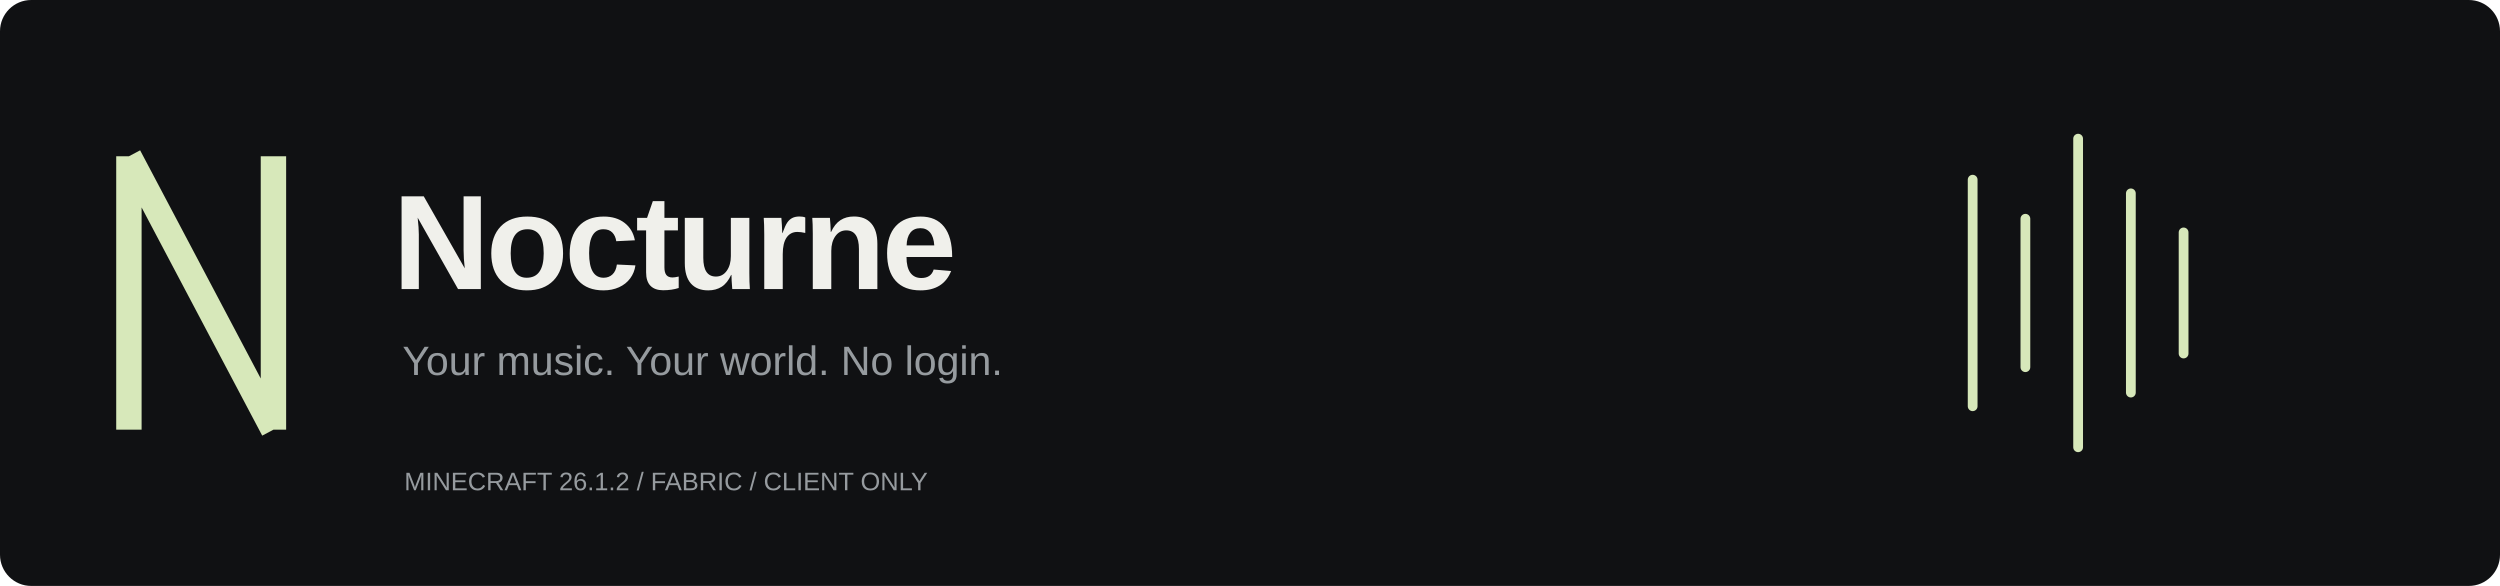
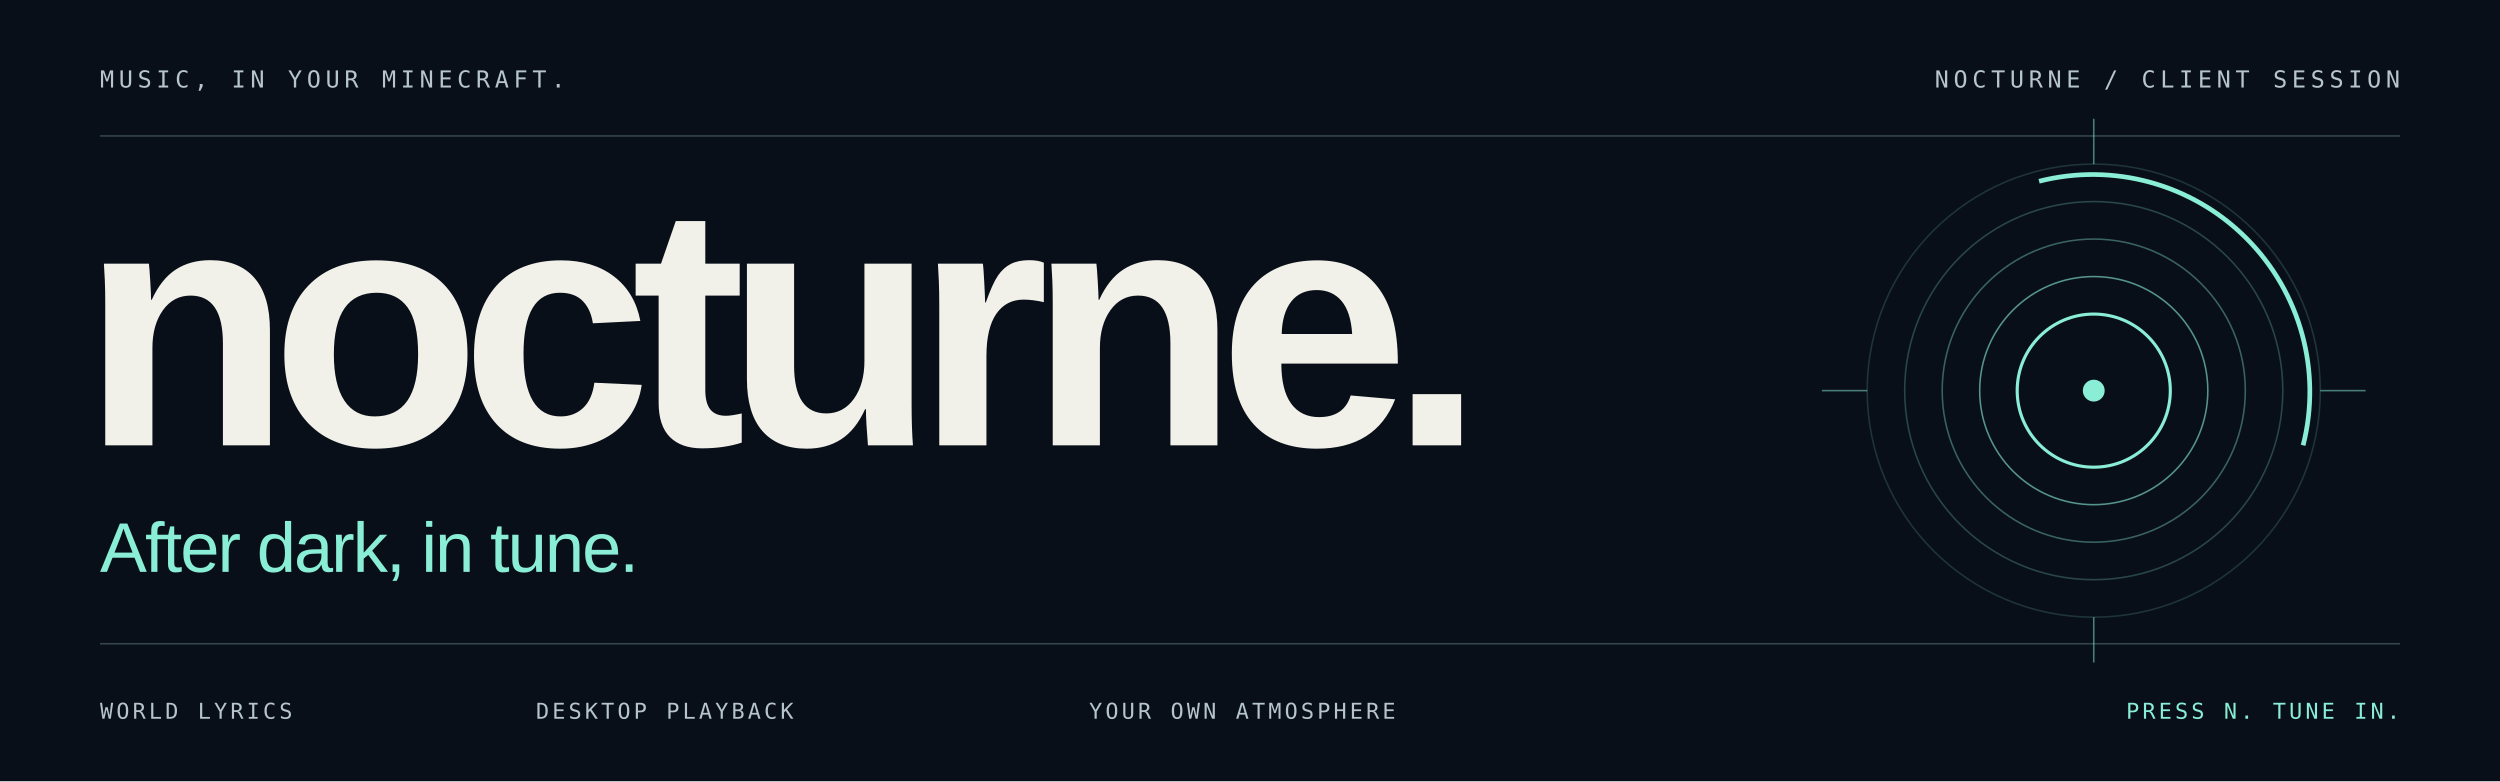
- <svg xmlns="http://www.w3.org/2000/svg" width="1280" height="300" viewBox="0 0 1280 300">
-   <rect width="1280" height="300" rx="16" fill="#101113" />
-   <path d="M66 80V220M66 80L140 220M140 80V220" fill="none" stroke="#d7e8ba" stroke-width="13" stroke-linejoin="round" />
-   <text x="201" y="148" font-family="Arial,sans-serif" font-size="69" font-weight="600" letter-spacing="-2" fill="#f0f0eb">Nocturne</text>
-   <text x="206" y="192" font-family="Arial,sans-serif" font-size="21" fill="#969b9f">Your music. Your world. No login.</text>
-   <path d="M1010 92v116M1037 112v76M1064 71v158M1091 99v102M1118 119v62" stroke="#d7e8ba" stroke-width="5" stroke-linecap="round" />
-   <text x="207" y="251" font-family="Arial,sans-serif" font-size="13" fill="#969b9f">MINECRAFT 26.1.2  /  FABRIC  /  CLIENT ONLY</text>
+ <svg xmlns="http://www.w3.org/2000/svg" width="1600" height="500" viewBox="0 0 1600 500" role="img" aria-labelledby="title desc">
+   <rect width="1600" height="500" fill="#090f19" />
+   <path d="M64 87H1536M64 412H1536" stroke="#35454d" />
+   <g font-family="Consolas,monospace" font-size="15" letter-spacing="3" fill="#b6c4cc">
+     <text x="64" y="56">MUSIC, IN YOUR MINECRAFT.</text>
+     <text x="1536" y="56" text-anchor="end">NOCTURNE / CLIENT SESSION</text>
+   </g>
+   <text x="52" y="285" font-family="Arial,Helvetica,sans-serif" font-size="220" font-weight="700" letter-spacing="-13" fill="#f2f1e9">nocturne.</text>
+   <text x="64" y="366" font-family="Arial,Helvetica,sans-serif" font-size="45" letter-spacing="-1.2" fill="#89eed5">After dark, in tune.</text>
+   <g fill="none" stroke="#89eed5" transform="translate(1340 250)">
+     <circle r="145" stroke-opacity=".17" />
+     <circle r="121" stroke-opacity=".25" />
+     <circle r="97" stroke-opacity=".38" />
+     <circle r="73" stroke-opacity=".6" />
+     <circle r="49" stroke-width="2" />
+     <circle r="7" fill="#89eed5" stroke="none" />
+     <path d="M-145 0H-174M145 0H174M0-145V-174M0 145V174" stroke-opacity=".5" />
+     <path d="M-35-134A139 139 0 0 1 134 35" stroke-width="3" />
+   </g>
+   <g font-family="Consolas,monospace" font-size="14" letter-spacing="2" fill="#b6c4cc">
+     <text x="64" y="460">WORLD LYRICS</text>
+     <text x="343" y="460">DESKTOP PLAYBACK</text>
+     <text x="697" y="460">YOUR OWN ATMOSPHERE</text>
+     <text x="1536" y="460" text-anchor="end" fill="#89eed5">PRESS N. TUNE IN.</text>
+   </g>
</svg>
